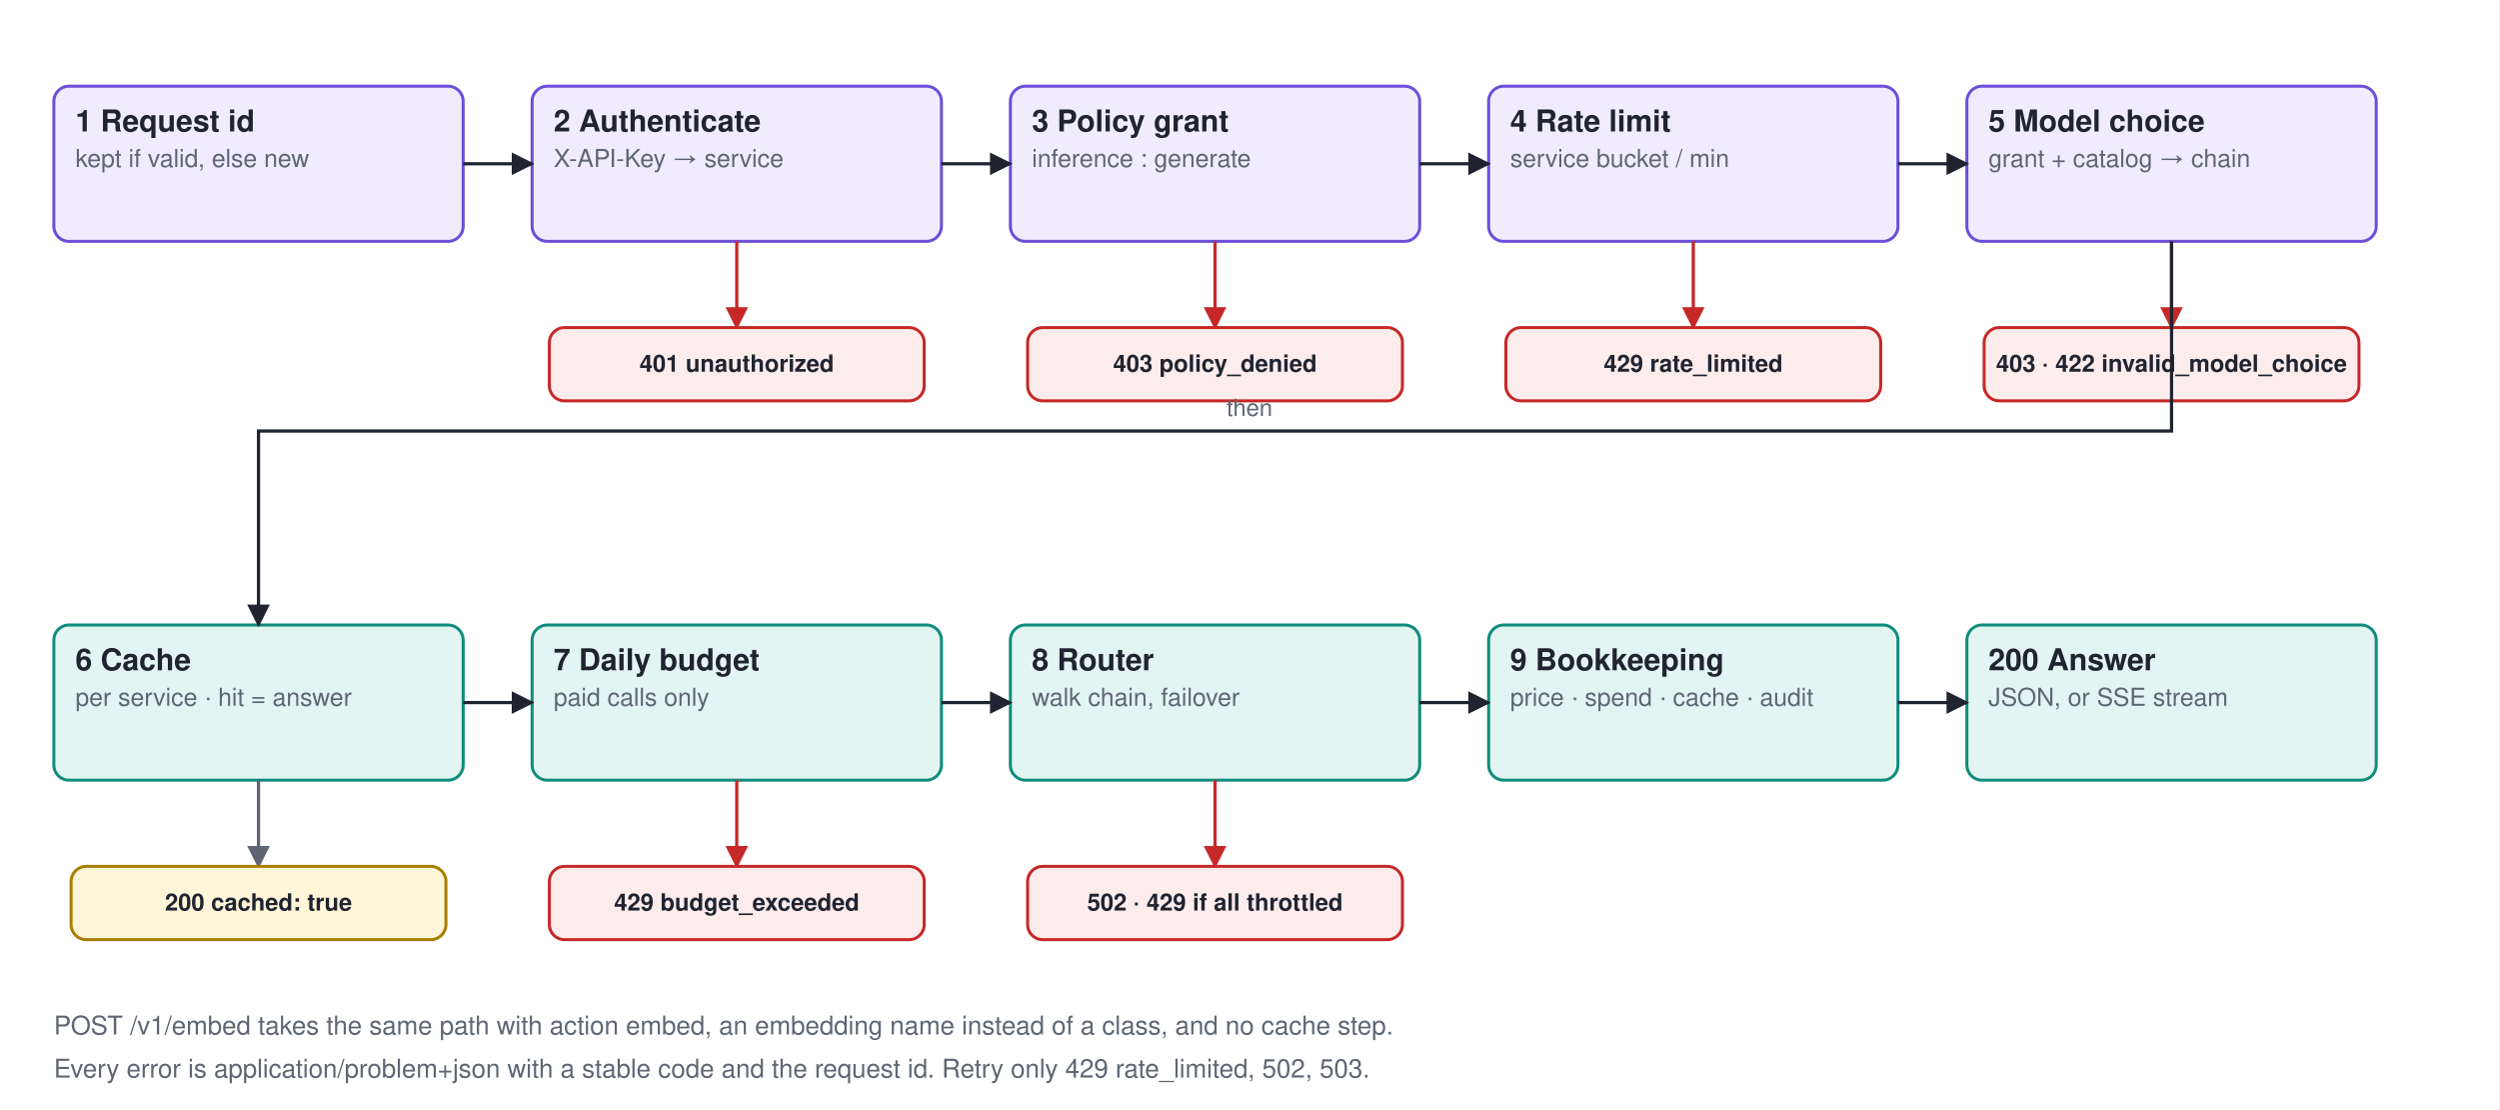
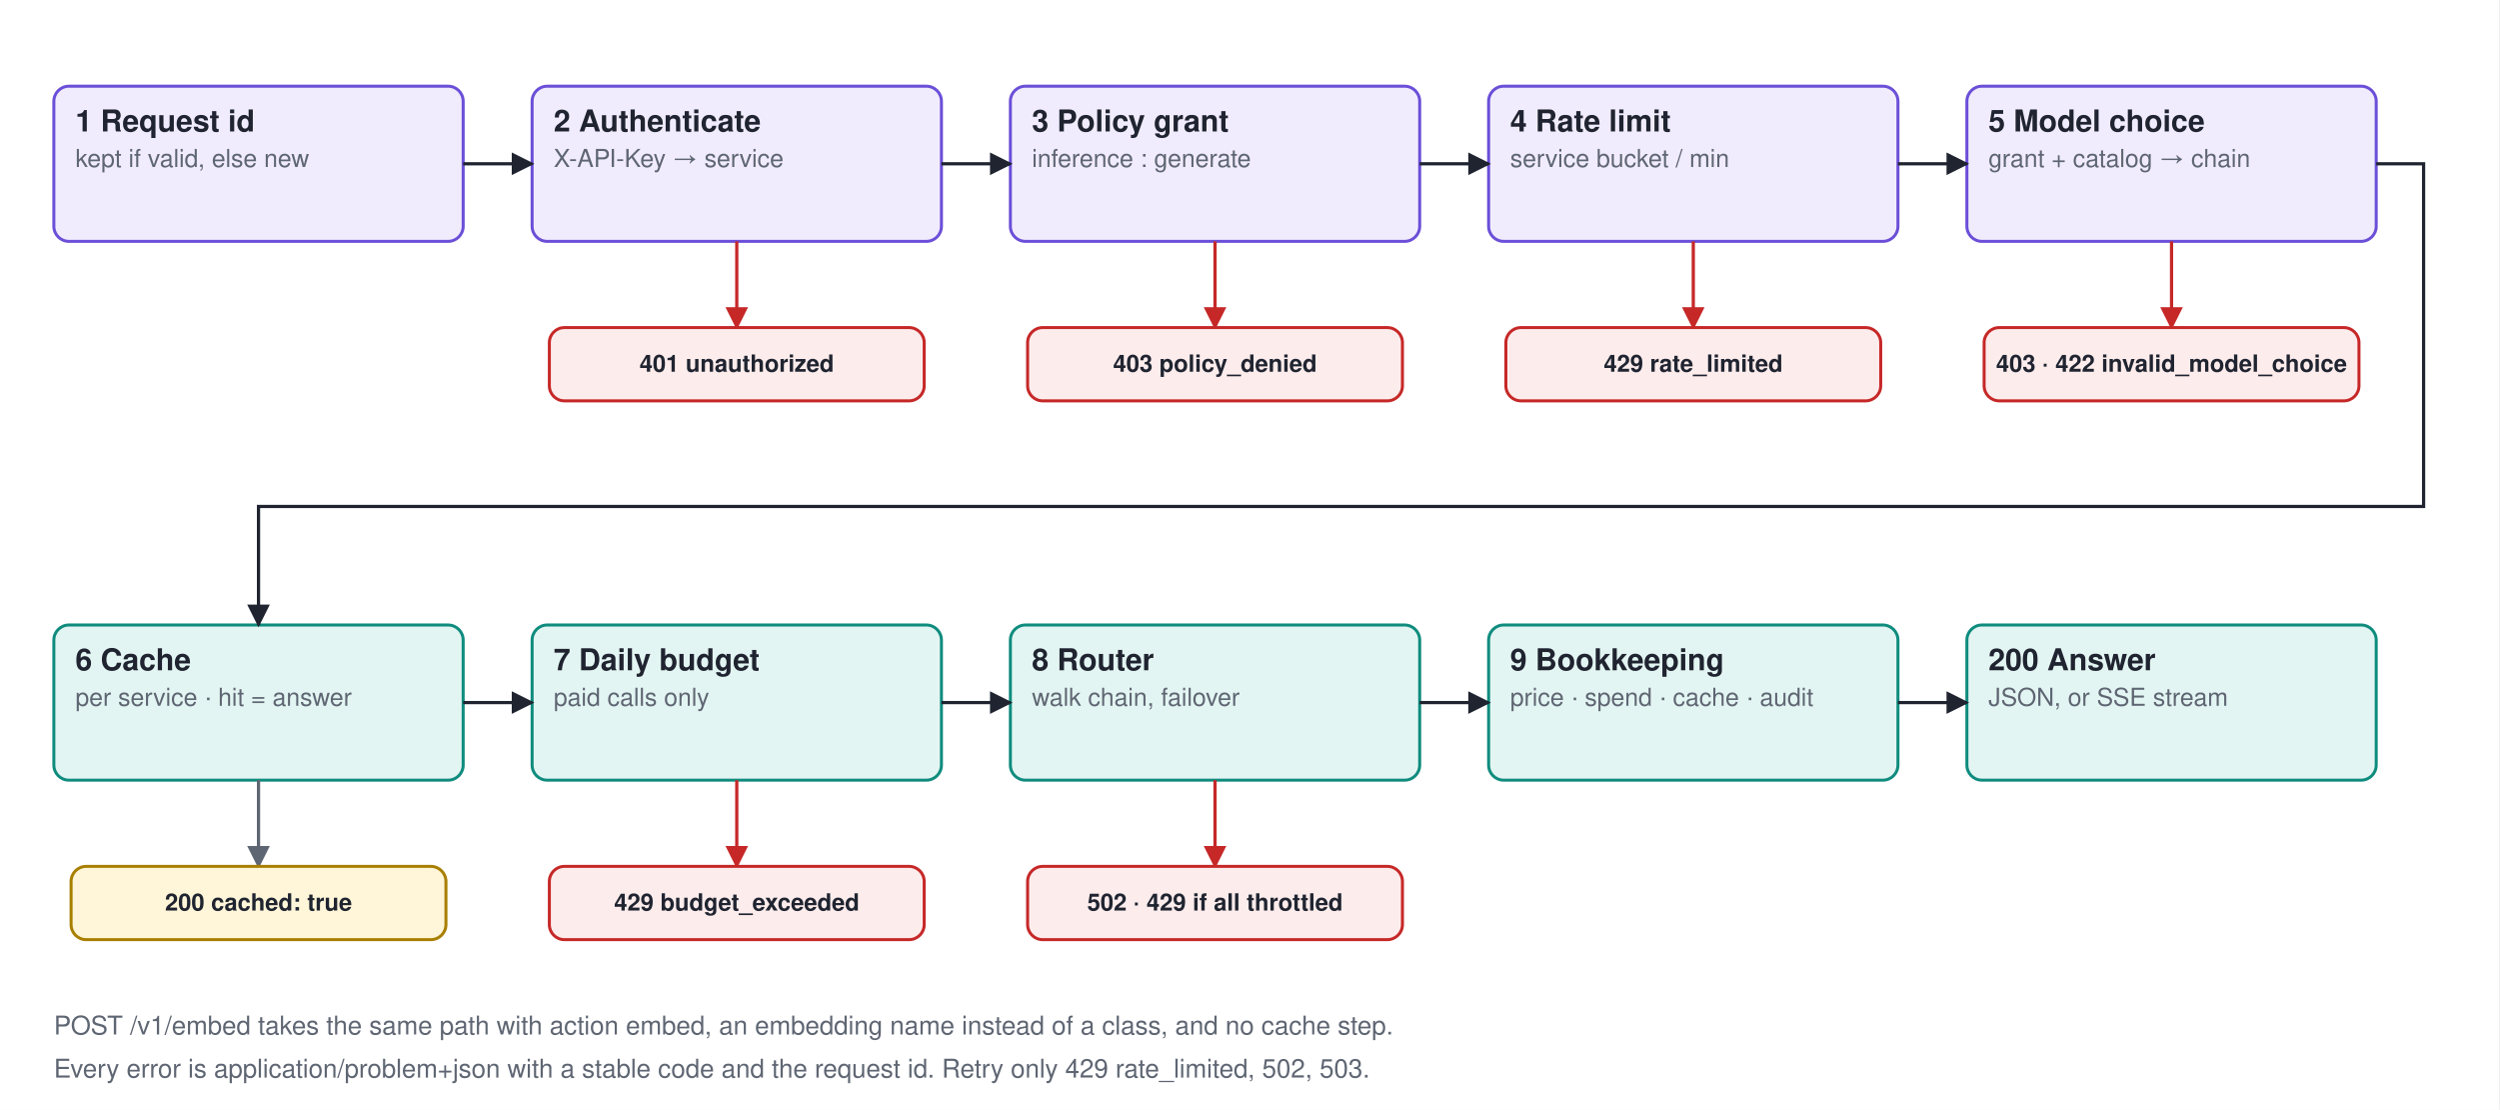
<svg xmlns="http://www.w3.org/2000/svg" viewBox="0 0 1160 515" width="1160" height="515" font-family="'Helvetica Neue', Helvetica, Arial, sans-serif" role="img">
  <defs>
    <marker id="arrow-ink" viewBox="0 0 10 10" refX="9" refY="5" markerWidth="7" markerHeight="7" orient="auto-start-reverse">
      <path d="M0,0 L10,5 L0,10 z" fill="#1F2430" />
    </marker>
    <marker id="arrow-muted" viewBox="0 0 10 10" refX="9" refY="5" markerWidth="7" markerHeight="7" orient="auto-start-reverse">
      <path d="M0,0 L10,5 L0,10 z" fill="#5F6673" />
    </marker>
    <marker id="arrow-error" viewBox="0 0 10 10" refX="9" refY="5" markerWidth="7" markerHeight="7" orient="auto-start-reverse">
      <path d="M0,0 L10,5 L0,10 z" fill="#C62828" />
    </marker>
  </defs>
  <rect width="1160" height="515" fill="#FFFFFF" />
  <rect x="25" y="40" width="190" height="72" rx="7" fill="#F1ECFD" stroke="#6B4FD8" stroke-width="1.4" />
  <text x="35" y="61" font-size="14" font-weight="bold" fill="#1F2430" text-anchor="start">1  Request id</text>
  <text x="35" y="77.5" font-size="11.5" font-weight="normal" fill="#5F6673" text-anchor="start">kept if valid, else new</text>
  <rect x="247" y="40" width="190" height="72" rx="7" fill="#F1ECFD" stroke="#6B4FD8" stroke-width="1.4" />
  <text x="257" y="61" font-size="14" font-weight="bold" fill="#1F2430" text-anchor="start">2  Authenticate</text>
  <text x="257" y="77.5" font-size="11.5" font-weight="normal" fill="#5F6673" text-anchor="start">X-API-Key → service</text>
  <polyline points="215,76 247,76" fill="none" stroke="#1F2430" stroke-width="1.5" marker-end="url(#arrow-ink)" />
  <polyline points="342.0,112 342.0,152" fill="none" stroke="#C62828" stroke-width="1.5" marker-end="url(#arrow-error)" />
  <rect x="255" y="152" width="174" height="34" rx="7" fill="#FDECEC" stroke="#C62828" stroke-width="1.4" />
  <text x="342.0" y="172.5" font-size="11" font-weight="bold" fill="#1F2430" text-anchor="middle">401 unauthorized</text>
  <rect x="469" y="40" width="190" height="72" rx="7" fill="#F1ECFD" stroke="#6B4FD8" stroke-width="1.4" />
  <text x="479" y="61" font-size="14" font-weight="bold" fill="#1F2430" text-anchor="start">3  Policy grant</text>
  <text x="479" y="77.5" font-size="11.5" font-weight="normal" fill="#5F6673" text-anchor="start">inference : generate</text>
  <polyline points="437,76 469,76" fill="none" stroke="#1F2430" stroke-width="1.5" marker-end="url(#arrow-ink)" />
  <polyline points="564.0,112 564.0,152" fill="none" stroke="#C62828" stroke-width="1.5" marker-end="url(#arrow-error)" />
  <rect x="477" y="152" width="174" height="34" rx="7" fill="#FDECEC" stroke="#C62828" stroke-width="1.4" />
  <text x="564.0" y="172.5" font-size="11" font-weight="bold" fill="#1F2430" text-anchor="middle">403 policy_denied</text>
  <rect x="691" y="40" width="190" height="72" rx="7" fill="#F1ECFD" stroke="#6B4FD8" stroke-width="1.4" />
  <text x="701" y="61" font-size="14" font-weight="bold" fill="#1F2430" text-anchor="start">4  Rate limit</text>
  <text x="701" y="77.5" font-size="11.5" font-weight="normal" fill="#5F6673" text-anchor="start">service bucket / min</text>
  <polyline points="659,76 691,76" fill="none" stroke="#1F2430" stroke-width="1.5" marker-end="url(#arrow-ink)" />
  <polyline points="786.0,112 786.0,152" fill="none" stroke="#C62828" stroke-width="1.5" marker-end="url(#arrow-error)" />
  <rect x="699" y="152" width="174" height="34" rx="7" fill="#FDECEC" stroke="#C62828" stroke-width="1.4" />
  <text x="786.0" y="172.5" font-size="11" font-weight="bold" fill="#1F2430" text-anchor="middle">429 rate_limited</text>
  <rect x="913" y="40" width="190" height="72" rx="7" fill="#F1ECFD" stroke="#6B4FD8" stroke-width="1.4" />
  <text x="923" y="61" font-size="14" font-weight="bold" fill="#1F2430" text-anchor="start">5  Model choice</text>
  <text x="923" y="77.5" font-size="11.5" font-weight="normal" fill="#5F6673" text-anchor="start">grant + catalog → chain</text>
  <polyline points="881,76 913,76" fill="none" stroke="#1F2430" stroke-width="1.5" marker-end="url(#arrow-ink)" />
  <polyline points="1008.0,112 1008.0,152" fill="none" stroke="#C62828" stroke-width="1.5" marker-end="url(#arrow-error)" />
  <rect x="921" y="152" width="174" height="34" rx="7" fill="#FDECEC" stroke="#C62828" stroke-width="1.4" />
  <text x="1008.0" y="172.5" font-size="11" font-weight="bold" fill="#1F2430" text-anchor="middle">403 · 422 invalid_model_choice</text>
  <rect x="25" y="290" width="190" height="72" rx="7" fill="#E3F5F2" stroke="#0F8C7E" stroke-width="1.4" />
  <text x="35" y="311" font-size="14" font-weight="bold" fill="#1F2430" text-anchor="start">6  Cache</text>
  <text x="35" y="327.5" font-size="11.5" font-weight="normal" fill="#5F6673" text-anchor="start">per service · hit = answer</text>
  <polyline points="120.0,362 120.0,402" fill="none" stroke="#5F6673" stroke-width="1.5" marker-end="url(#arrow-muted)" />
  <rect x="33" y="402" width="174" height="34" rx="7" fill="#FFF6D9" stroke="#A87F00" stroke-width="1.4" />
  <text x="120.0" y="422.5" font-size="11" font-weight="bold" fill="#1F2430" text-anchor="middle">200 cached: true</text>
  <rect x="247" y="290" width="190" height="72" rx="7" fill="#E3F5F2" stroke="#0F8C7E" stroke-width="1.4" />
  <text x="257" y="311" font-size="14" font-weight="bold" fill="#1F2430" text-anchor="start">7  Daily budget</text>
  <text x="257" y="327.5" font-size="11.5" font-weight="normal" fill="#5F6673" text-anchor="start">paid calls only</text>
  <polyline points="215,326 247,326" fill="none" stroke="#1F2430" stroke-width="1.5" marker-end="url(#arrow-ink)" />
  <polyline points="342.0,362 342.0,402" fill="none" stroke="#C62828" stroke-width="1.5" marker-end="url(#arrow-error)" />
  <rect x="255" y="402" width="174" height="34" rx="7" fill="#FDECEC" stroke="#C62828" stroke-width="1.4" />
  <text x="342.0" y="422.5" font-size="11" font-weight="bold" fill="#1F2430" text-anchor="middle">429 budget_exceeded</text>
  <rect x="469" y="290" width="190" height="72" rx="7" fill="#E3F5F2" stroke="#0F8C7E" stroke-width="1.4" />
  <text x="479" y="311" font-size="14" font-weight="bold" fill="#1F2430" text-anchor="start">8  Router</text>
  <text x="479" y="327.5" font-size="11.5" font-weight="normal" fill="#5F6673" text-anchor="start">walk chain, failover</text>
  <polyline points="437,326 469,326" fill="none" stroke="#1F2430" stroke-width="1.5" marker-end="url(#arrow-ink)" />
  <polyline points="564.0,362 564.0,402" fill="none" stroke="#C62828" stroke-width="1.5" marker-end="url(#arrow-error)" />
  <rect x="477" y="402" width="174" height="34" rx="7" fill="#FDECEC" stroke="#C62828" stroke-width="1.4" />
  <text x="564.0" y="422.5" font-size="11" font-weight="bold" fill="#1F2430" text-anchor="middle">502 · 429 if all throttled</text>
  <rect x="691" y="290" width="190" height="72" rx="7" fill="#E3F5F2" stroke="#0F8C7E" stroke-width="1.4" />
  <text x="701" y="311" font-size="14" font-weight="bold" fill="#1F2430" text-anchor="start">9  Bookkeeping</text>
  <text x="701" y="327.5" font-size="11.5" font-weight="normal" fill="#5F6673" text-anchor="start">price · spend · cache · audit</text>
  <polyline points="659,326 691,326" fill="none" stroke="#1F2430" stroke-width="1.5" marker-end="url(#arrow-ink)" />
  <rect x="913" y="290" width="190" height="72" rx="7" fill="#E3F5F2" stroke="#0F8C7E" stroke-width="1.4" />
  <text x="923" y="311" font-size="14" font-weight="bold" fill="#1F2430" text-anchor="start">200  Answer</text>
  <text x="923" y="327.5" font-size="11.5" font-weight="normal" fill="#5F6673" text-anchor="start">JSON, or SSE stream</text>
  <polyline points="881,326 913,326" fill="none" stroke="#1F2430" stroke-width="1.5" marker-end="url(#arrow-ink)" />
-   <polyline points="1008.0,112 1008.0,200 120.0,200 120.0,290" fill="none" stroke="#1F2430" stroke-width="1.5" marker-end="url(#arrow-ink)" />
-   <text x="580" y="193" font-size="11" font-weight="normal" fill="#5F6673" text-anchor="middle">then</text>
+   <polyline points="1103,76 1125,76 1125,235 120.0,235 120.0,290" fill="none" stroke="#1F2430" stroke-width="1.5" marker-end="url(#arrow-ink)" />
  <text x="25" y="480" font-size="12" font-weight="normal" fill="#5F6673" text-anchor="start">POST /v1/embed takes the same path with action embed, an embedding name instead of a class, and no cache step.</text>
  <text x="25" y="500" font-size="12" font-weight="normal" fill="#5F6673" text-anchor="start">Every error is application/problem+json with a stable code and the request id. Retry only 429 rate_limited, 502, 503.</text>
</svg>
